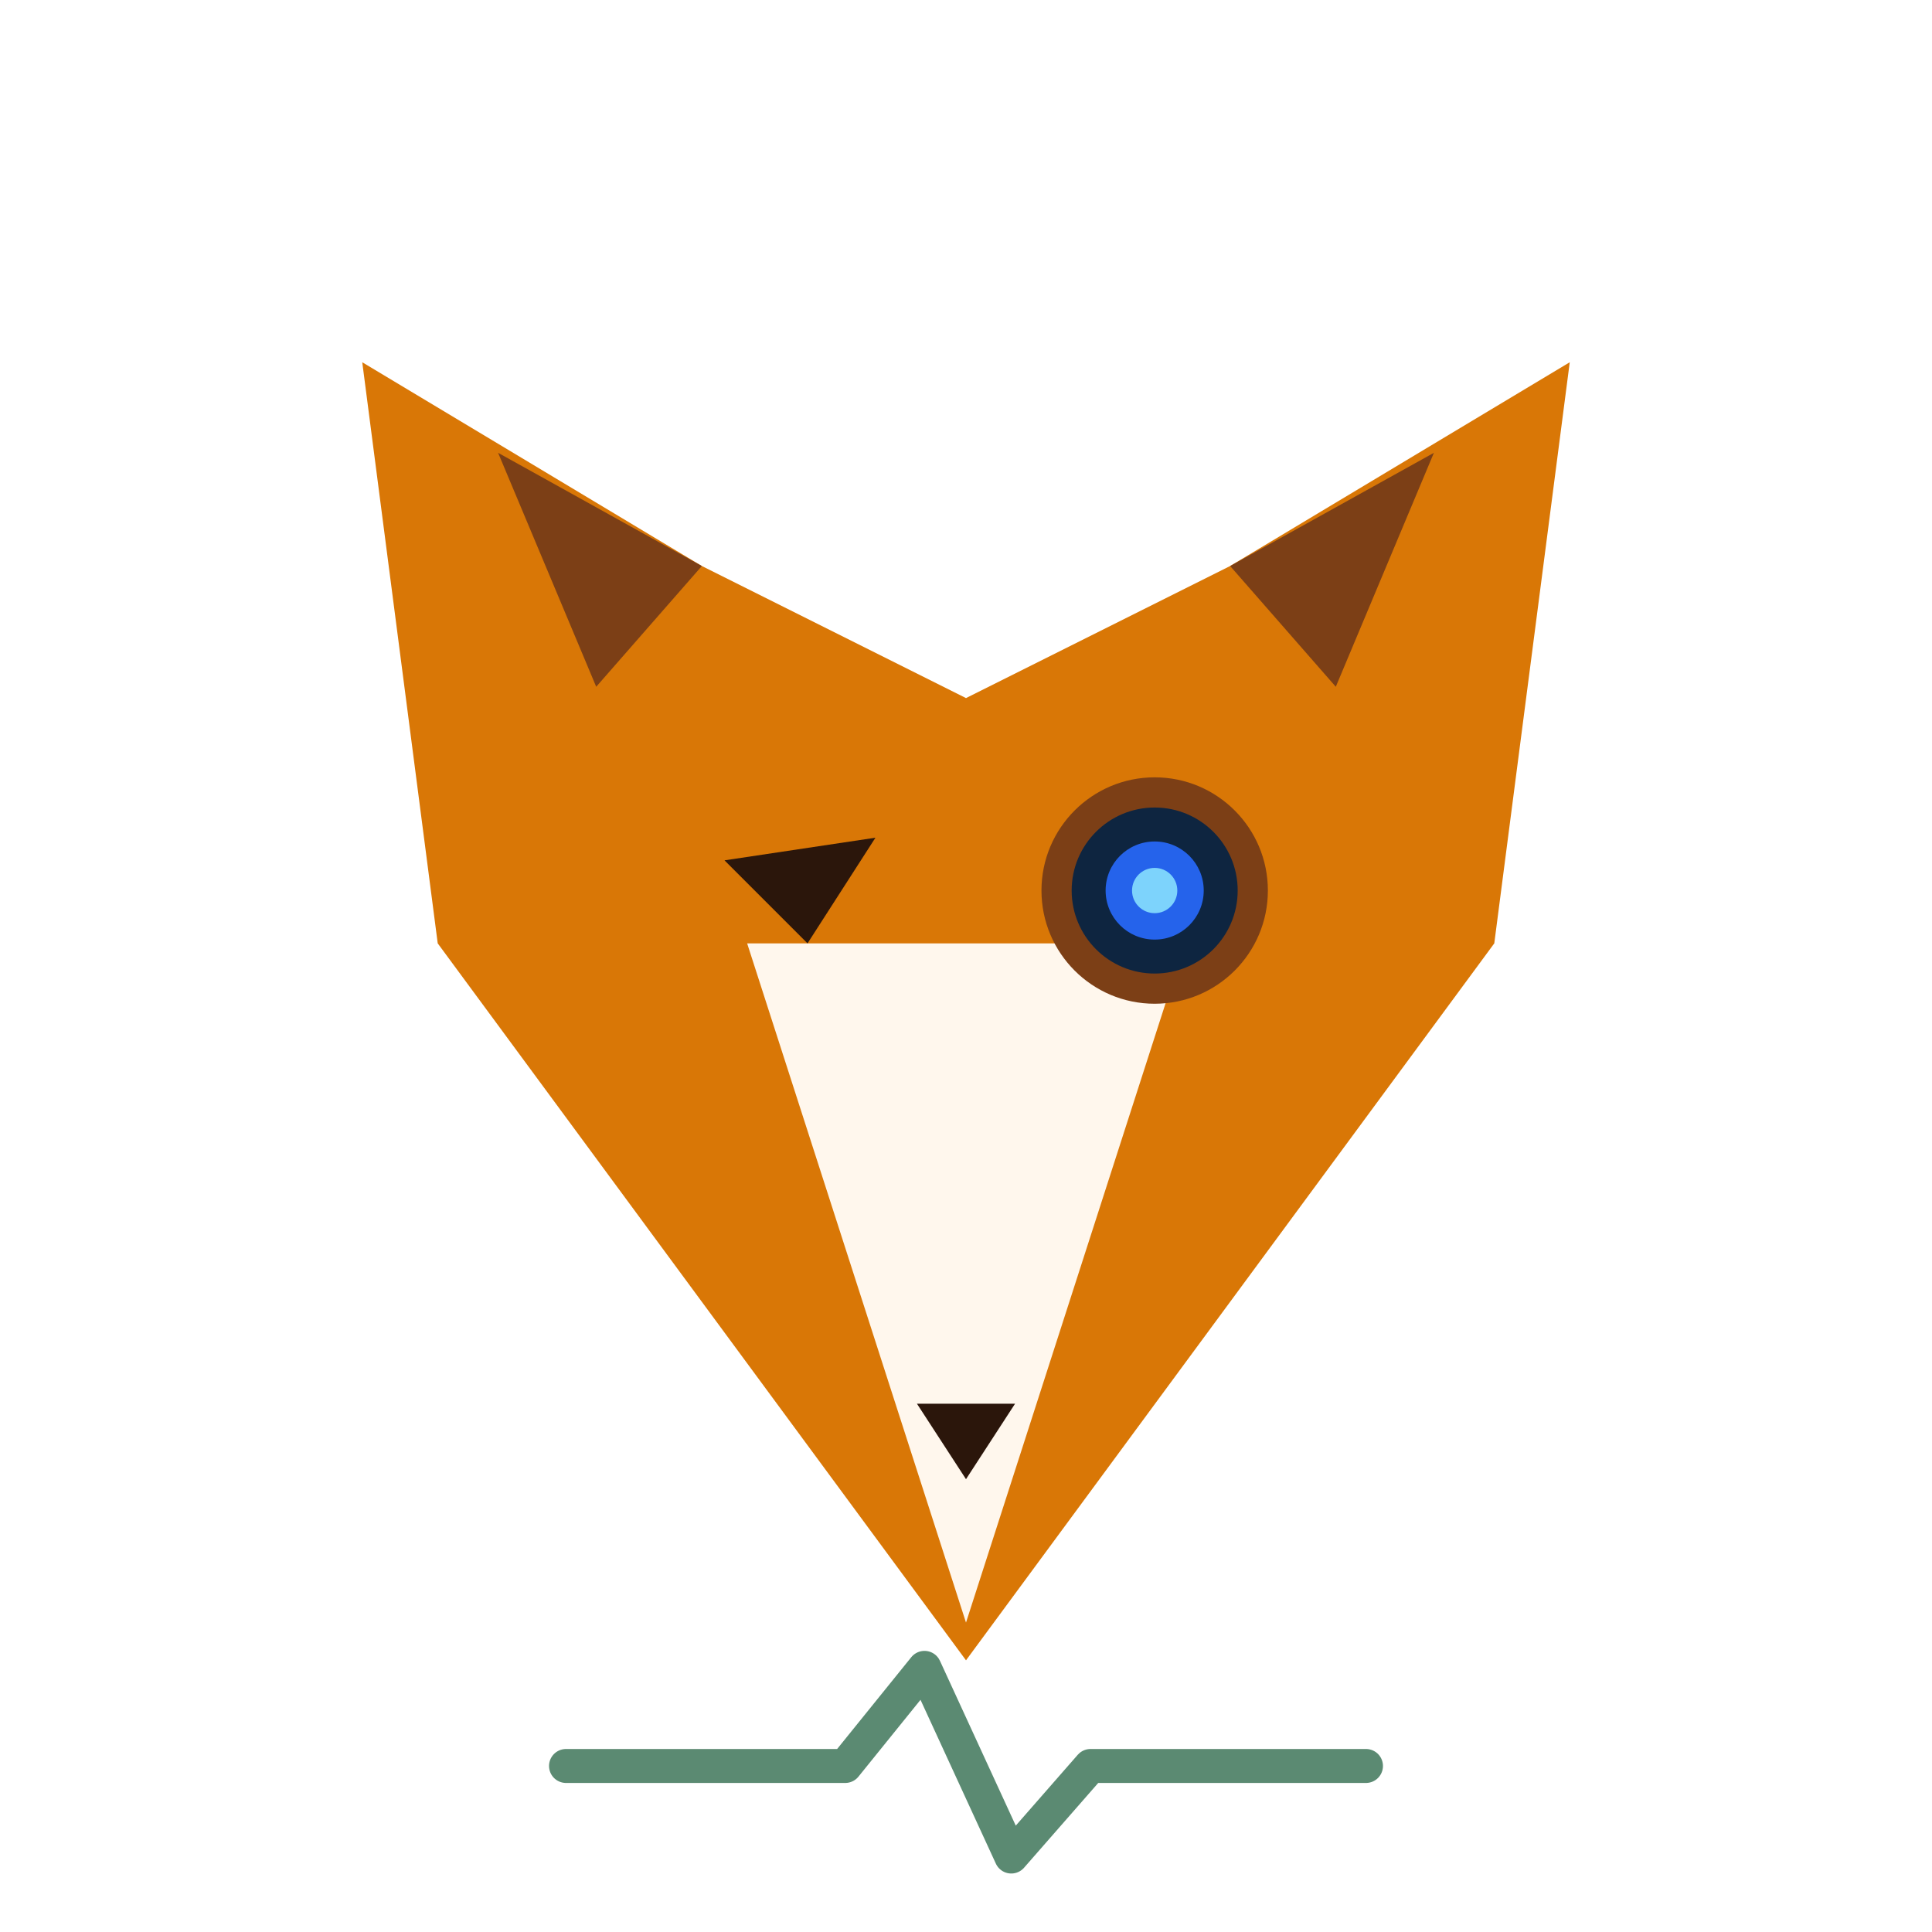
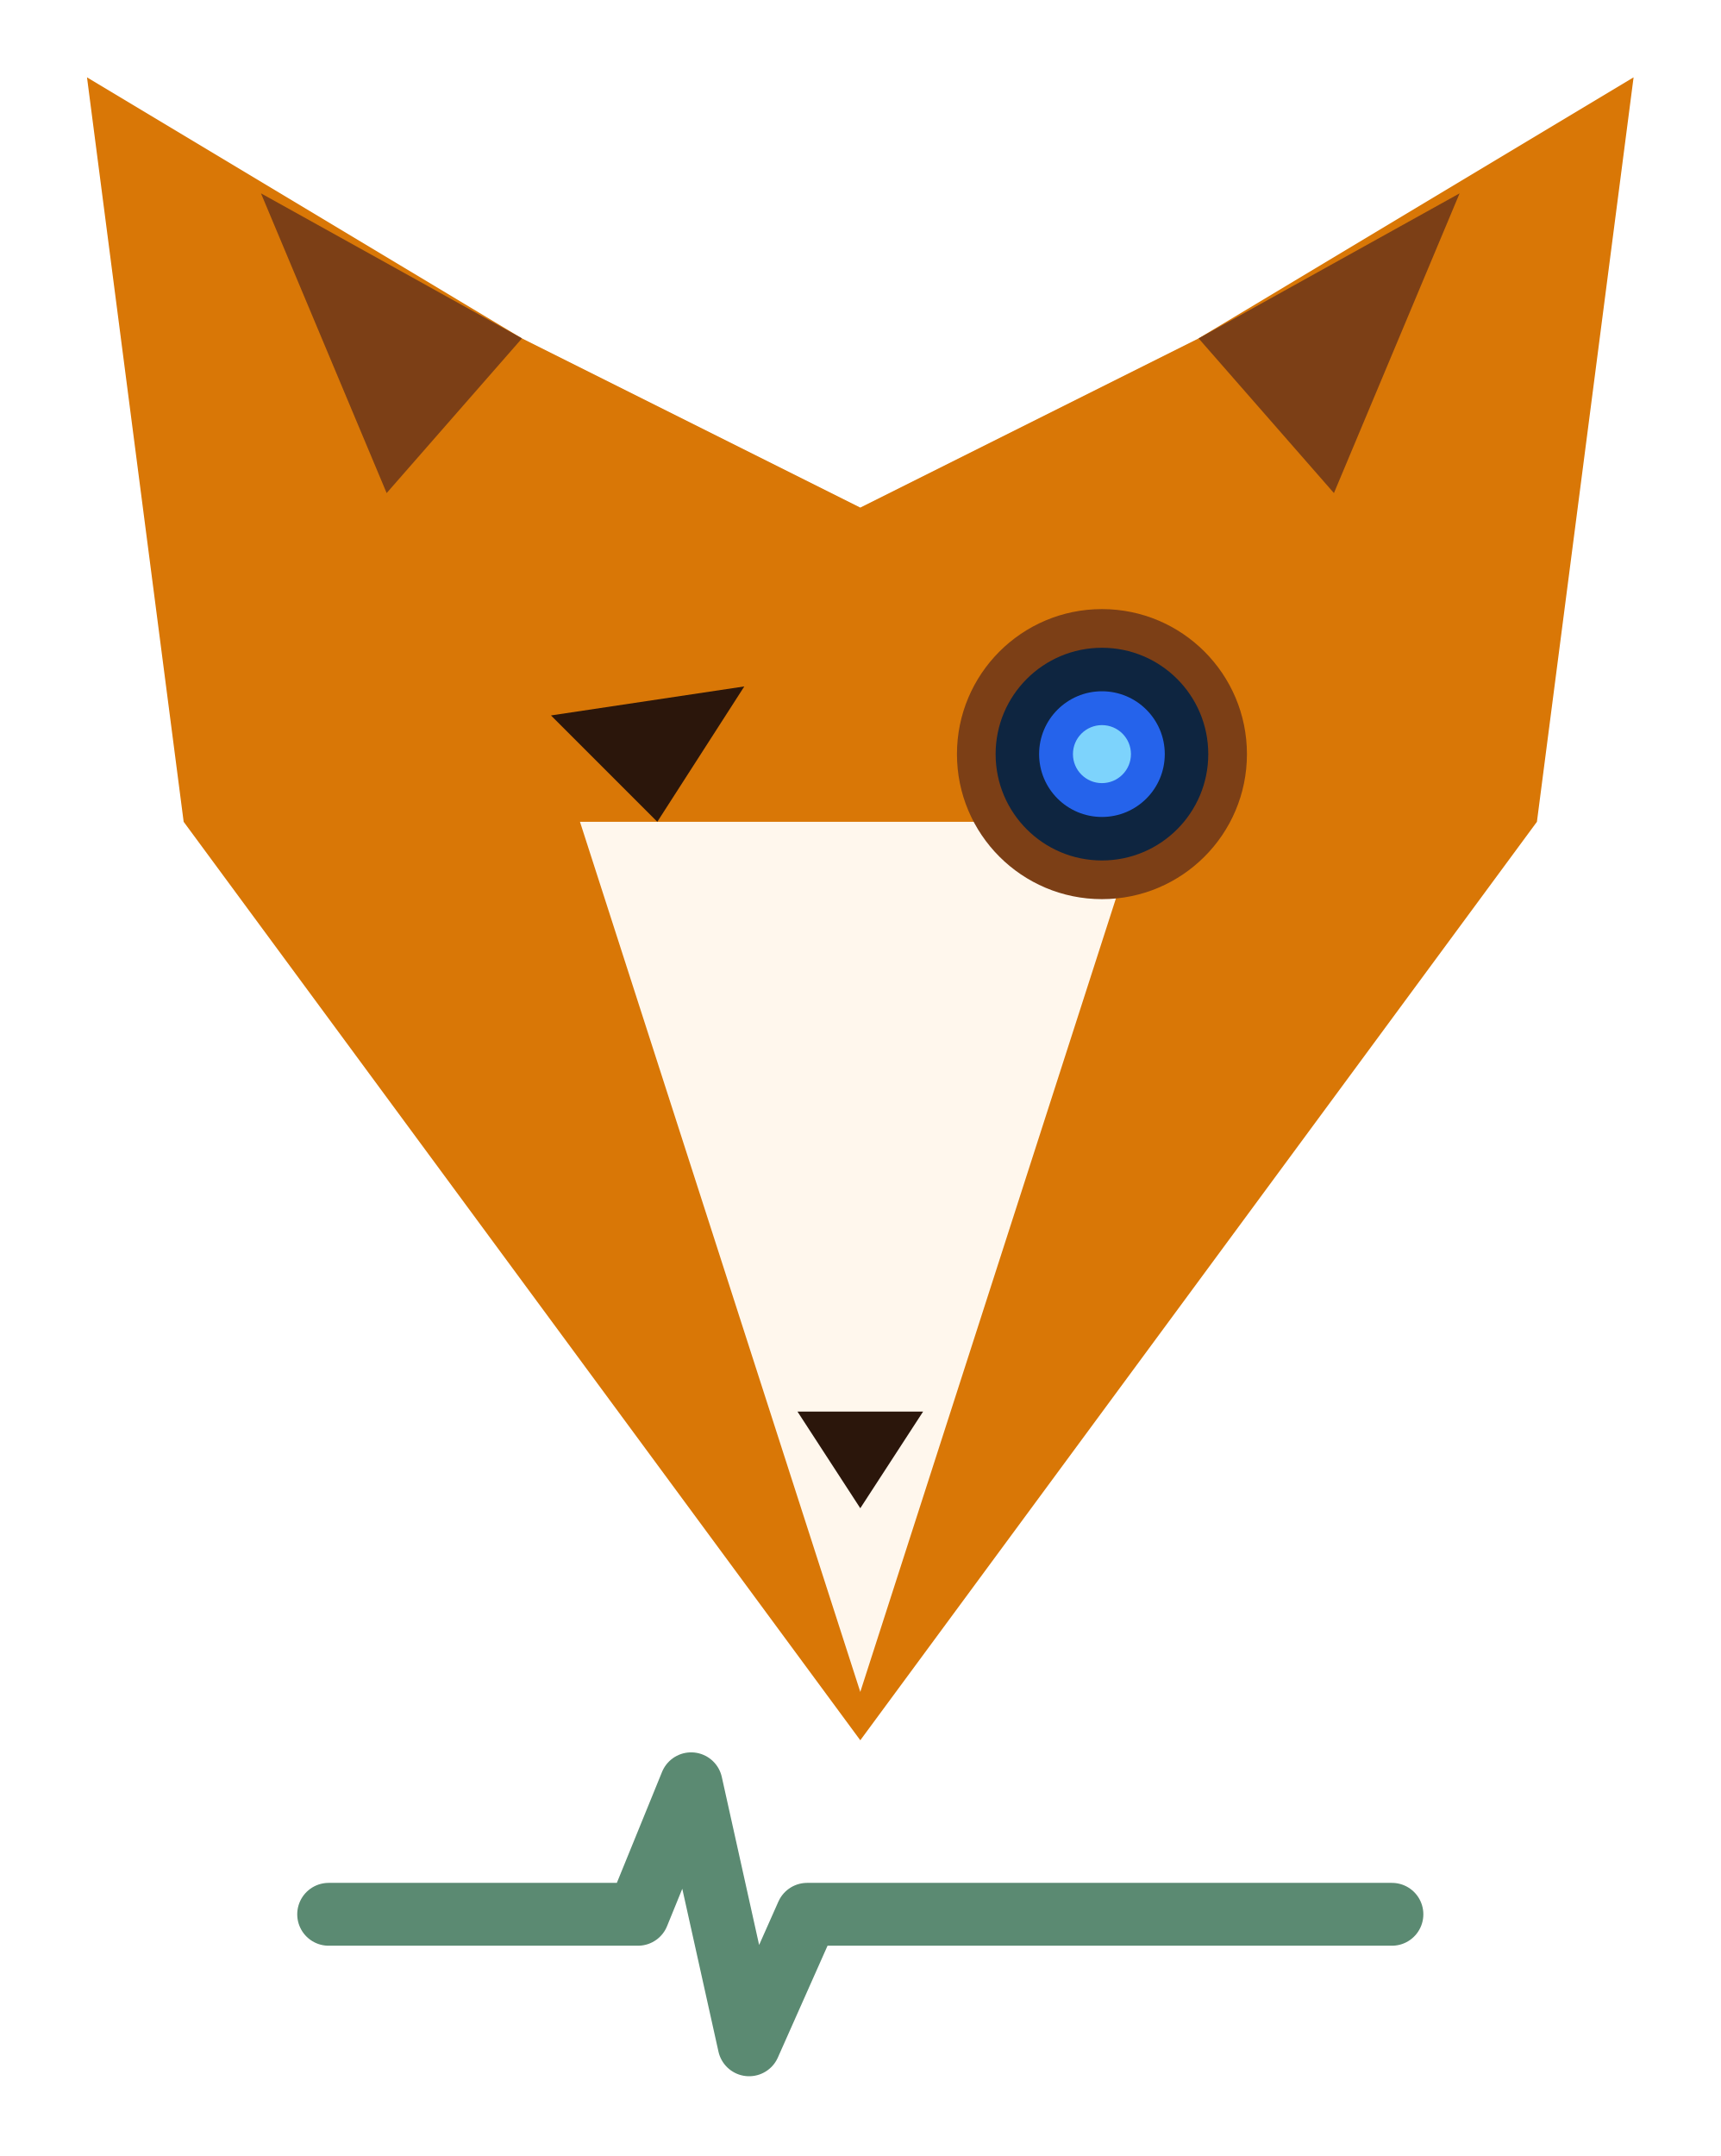
- <svg xmlns="http://www.w3.org/2000/svg" viewBox="0 0 512 512" role="img" aria-label="CheckInVita Bildmarke">
-   <path d="M96,96 L186,150 L256,185 L326,150 L416,96 L396,250 L256,440 L116,250 Z" fill="#D97706" />
-   <path d="M132,120 L186,150 L158,182 Z" fill="#7C3F16" />
-   <path d="M380,120 L326,150 L354,182 Z" fill="#7C3F16" />
-   <path d="M198,250 L314,250 L256,430 Z" fill="#FFF7ED" />
-   <path d="M192,228 L232,222 L214,250 Z" fill="#2B160B" />
-   <circle cx="306" cy="236" r="30" fill="#7C3F16" />
-   <circle cx="306" cy="236" r="22" fill="#0E2540" />
-   <circle cx="306" cy="236" r="13" fill="#2563EB" />
-   <circle cx="306" cy="236" r="6" fill="#7DD3FC" />
-   <path d="M243,372 L269,372 L256,392 Z" fill="#2B160B" />
-   <polyline points="150,468 224,468 245,442 268,492 289,468 362,468" fill="none" stroke="#5B8A72" stroke-width="9" stroke-linecap="round" stroke-linejoin="round" />
+ <svg xmlns="http://www.w3.org/2000/svg" viewBox="78 80 356 446">
+   <g transform="translate(0.000,0.000) scale(1)">
+     <path d="M96,96 L186,150 L256,185 L326,150 L416,96 L396,250 L256,440 L116,250 Z" fill="#D97706" />
+     <path d="M132,120 L186,150 L158,182 Z" fill="#7C3F16" />
+     <path d="M380,120 L326,150 L354,182 Z" fill="#7C3F16" />
+     <path d="M198,250 L314,250 L256,430 Z" fill="#FFF7ED" />
+     <path d="M192,228 L232,222 L214,250 Z" fill="#2B160B" />
+     <circle cx="306" cy="236" r="30" fill="#7C3F16" />
+     <circle cx="306" cy="236" r="22" fill="#0E2540" />
+     <circle cx="306" cy="236" r="13" fill="#2563EB" />
+     <circle cx="306" cy="236" r="6" fill="#7DD3FC" />
+     <path d="M243,372 L269,372 L256,392 Z" fill="#2B160B" />
+     <polyline points="146,476 196,476 210,476 221,449 233,503 245,476 262,476 366,476" fill="none" stroke="#5B8A72" stroke-width="13" stroke-linecap="round" stroke-linejoin="round" />
+   </g>
</svg>
